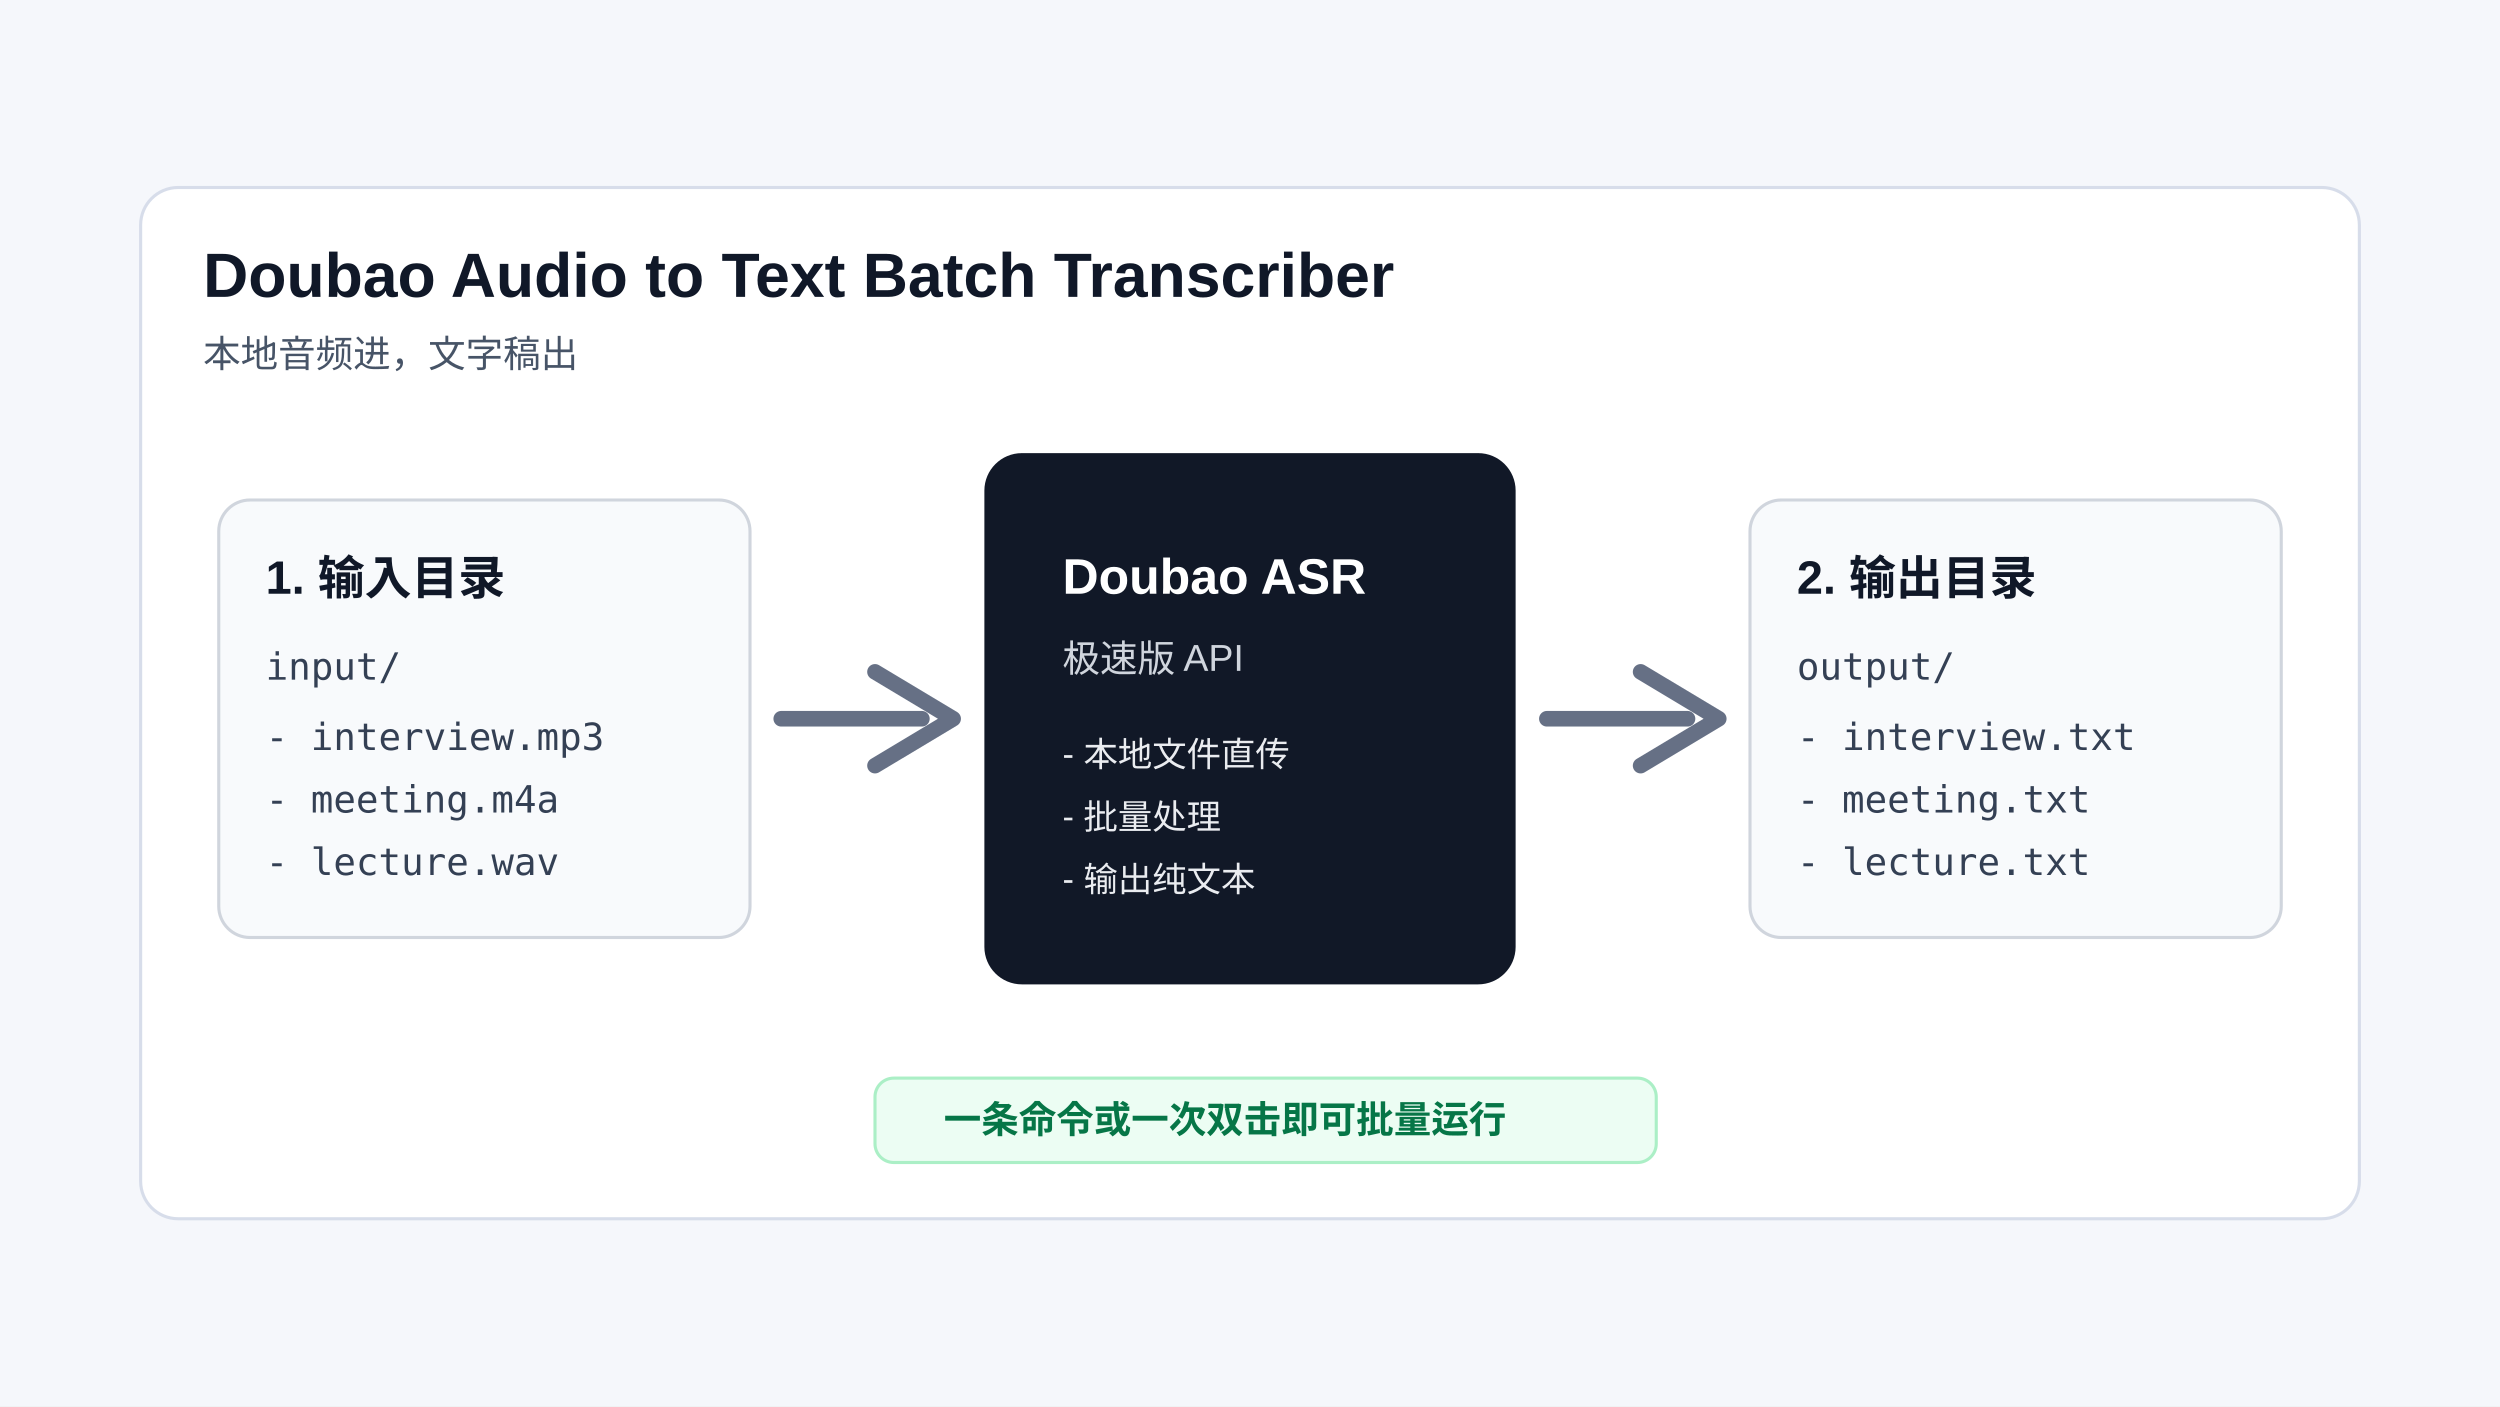
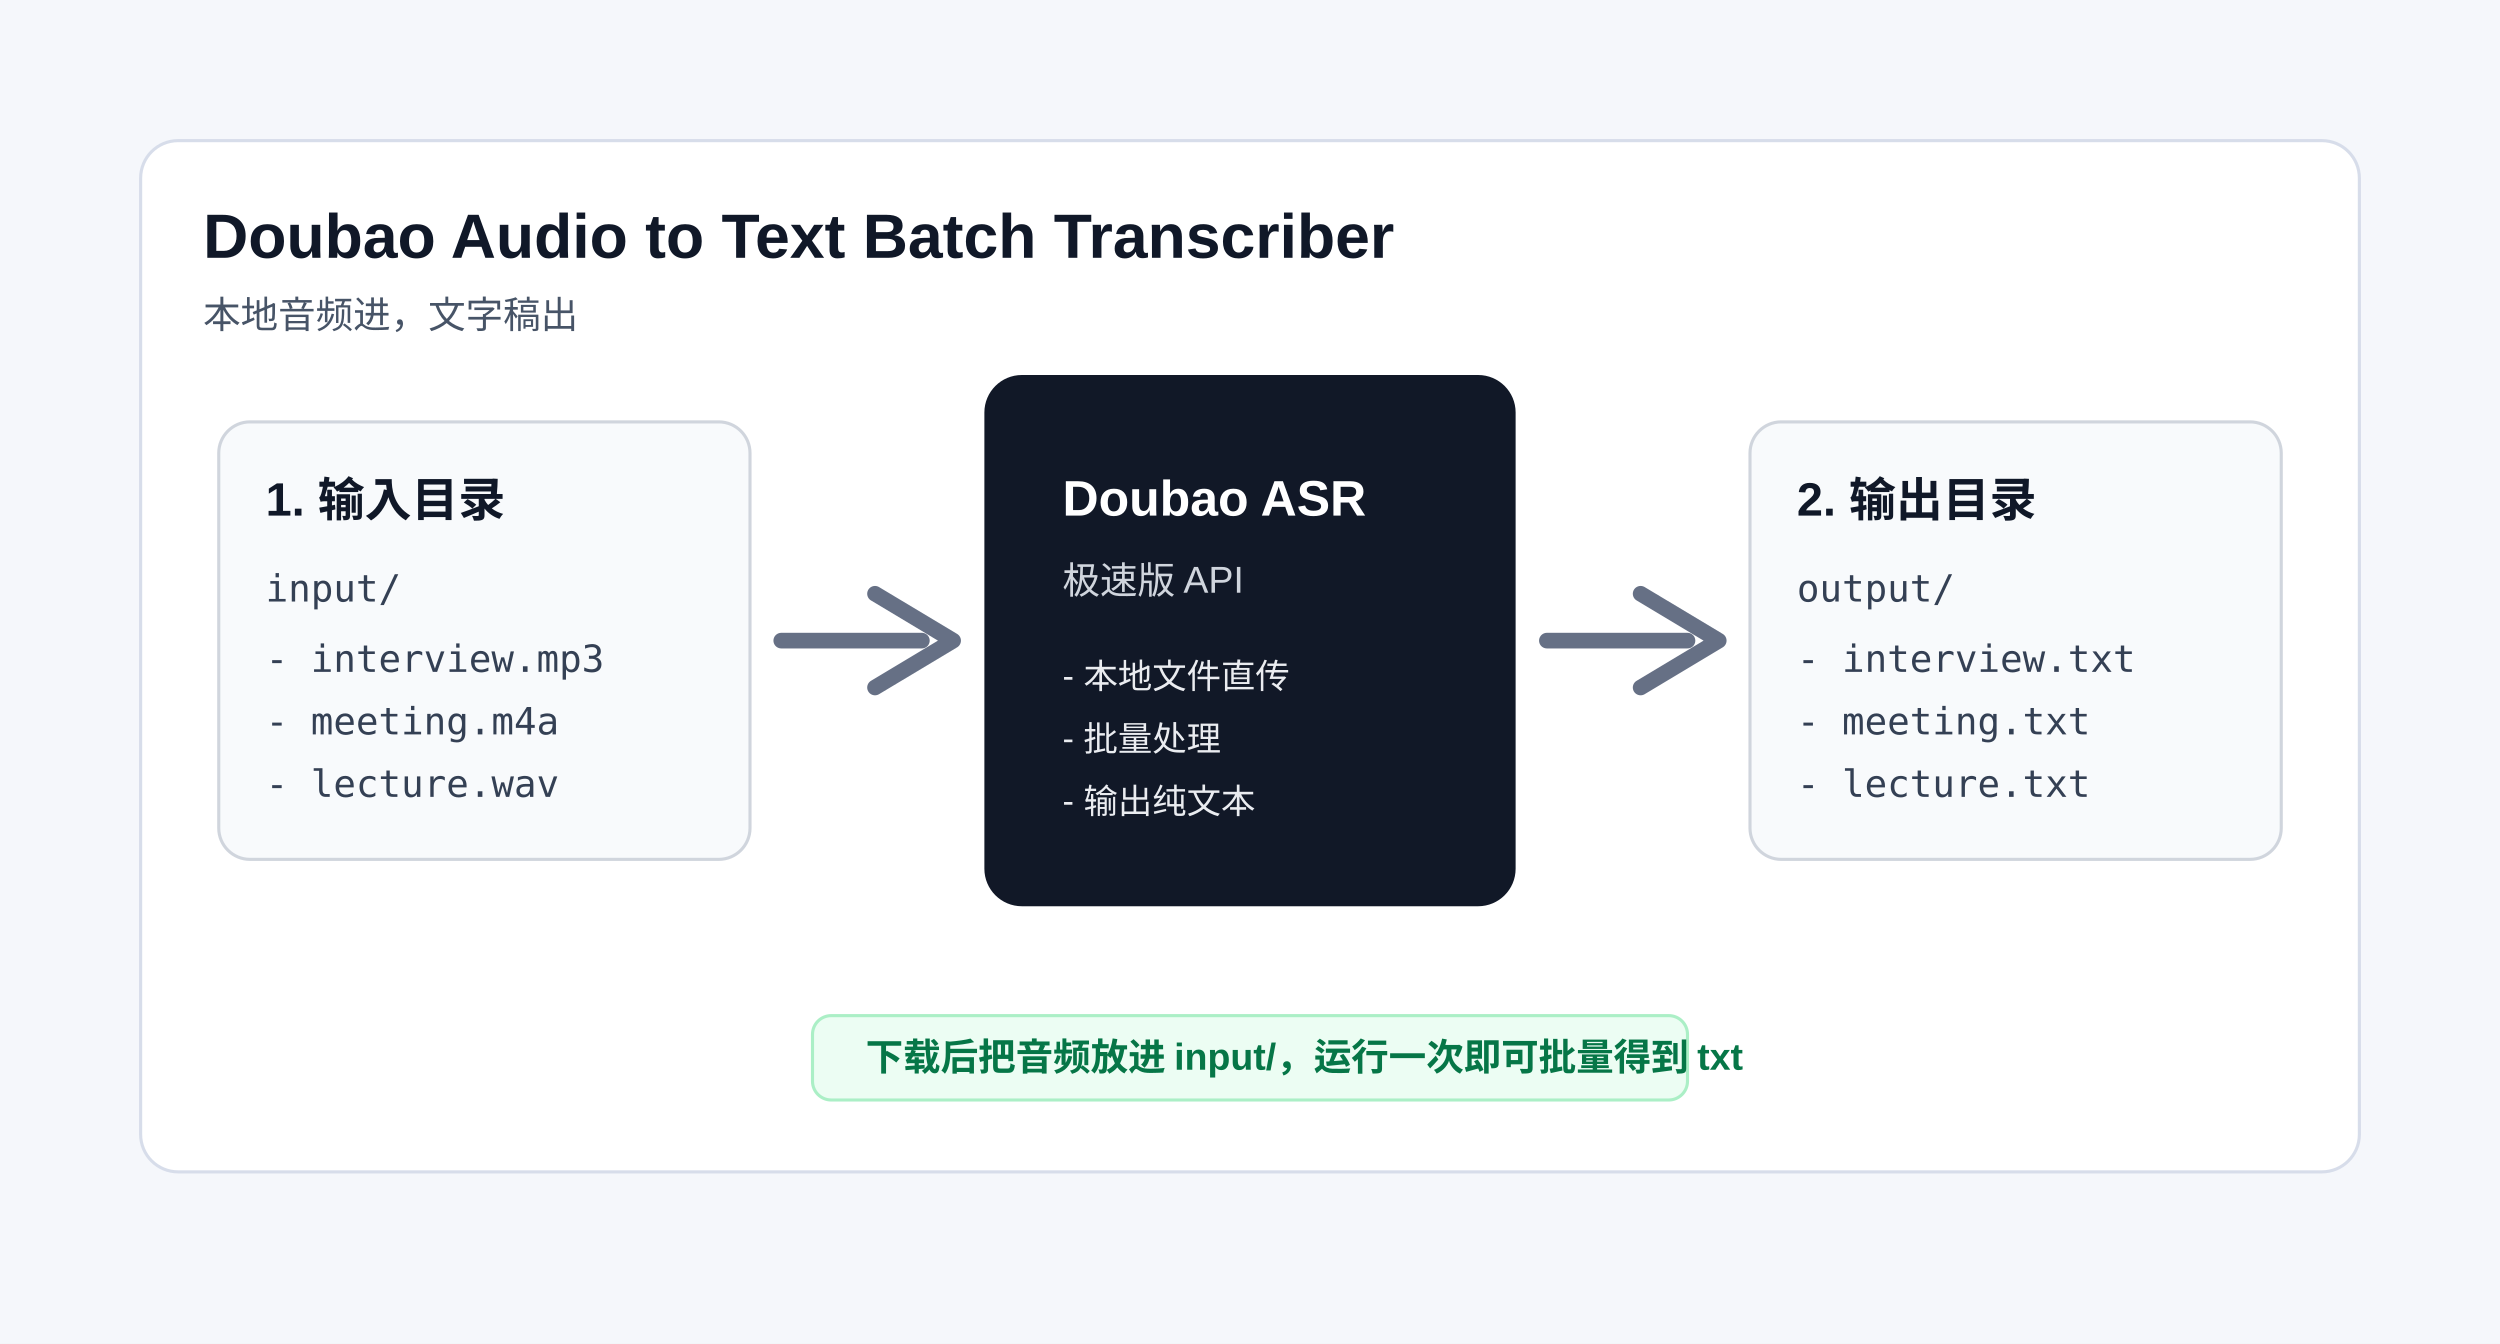
- <svg xmlns="http://www.w3.org/2000/svg" width="1600" height="900" viewBox="0 0 1600 900" fill="none">
-   <rect width="1600" height="900" fill="#F5F7FB" />
-   <rect x="90" y="120" width="1420" height="660" rx="24" fill="white" />
-   <rect x="90" y="120" width="1420" height="660" rx="24" stroke="#D7DDEA" stroke-width="2" />
-   <text x="130" y="190" fill="#101828" font-family="Segoe UI, Arial, sans-serif" font-size="40" font-weight="700">
+ <svg xmlns="http://www.w3.org/2000/svg" width="1600" height="860" viewBox="0 0 1600 860" fill="none">
+   <rect width="1600" height="860" fill="#F5F7FB" />
+   <rect x="90" y="90" width="1420" height="660" rx="24" fill="white" />
+   <rect x="90" y="90" width="1420" height="660" rx="24" stroke="#D7DDEA" stroke-width="2" />
+   <text x="130" y="165" fill="#101828" font-family="Segoe UI, Arial, sans-serif" font-size="40" font-weight="700">
    Doubao Audio to Text Batch Transcriber
  </text>
-   <text x="130" y="235" fill="#475467" font-family="Segoe UI, Arial, sans-serif" font-size="24">
+   <text x="130" y="210" fill="#475467" font-family="Segoe UI, Arial, sans-serif" font-size="24">
    本地音频进，文字稿出
  </text>
-   <rect x="140" y="320" width="340" height="280" rx="20" fill="#F8FAFC" stroke="#D0D5DD" stroke-width="2" />
-   <text x="170" y="380" fill="#101828" font-family="Segoe UI, Arial, sans-serif" font-size="30" font-weight="700">
+   <rect x="140" y="270" width="340" height="280" rx="20" fill="#F8FAFC" stroke="#D0D5DD" stroke-width="2" />
+   <text x="170" y="330" fill="#101828" font-family="Segoe UI, Arial, sans-serif" font-size="30" font-weight="700">
    1. 输入目录
  </text>
-   <text x="170" y="435" fill="#344054" font-family="Consolas, monospace" font-size="24">input/</text>
-   <text x="170" y="480" fill="#344054" font-family="Consolas, monospace" font-size="24">- interview.mp3</text>
-   <text x="170" y="520" fill="#344054" font-family="Consolas, monospace" font-size="24">- meeting.m4a</text>
-   <text x="170" y="560" fill="#344054" font-family="Consolas, monospace" font-size="24">- lecture.wav</text>
-   <rect x="630" y="290" width="340" height="340" rx="24" fill="#111827" />
-   <text x="680" y="380" fill="white" font-family="Segoe UI, Arial, sans-serif" font-size="32" font-weight="700">
+   <text x="170" y="385" fill="#344054" font-family="Consolas, monospace" font-size="24">input/</text>
+   <text x="170" y="430" fill="#344054" font-family="Consolas, monospace" font-size="24">- interview.mp3</text>
+   <text x="170" y="470" fill="#344054" font-family="Consolas, monospace" font-size="24">- meeting.m4a</text>
+   <text x="170" y="510" fill="#344054" font-family="Consolas, monospace" font-size="24">- lecture.wav</text>
+   <rect x="630" y="240" width="340" height="340" rx="24" fill="#111827" />
+   <text x="680" y="330" fill="white" font-family="Segoe UI, Arial, sans-serif" font-size="32" font-weight="700">
    Doubao ASR
  </text>
-   <text x="680" y="430" fill="#D0D5DD" font-family="Segoe UI, Arial, sans-serif" font-size="24">
+   <text x="680" y="380" fill="#D0D5DD" font-family="Segoe UI, Arial, sans-serif" font-size="24">
    极速版 API
  </text>
-   <text x="680" y="490" fill="#EAECF0" font-family="Segoe UI, Arial, sans-serif" font-size="22">
+   <text x="680" y="440" fill="#EAECF0" font-family="Segoe UI, Arial, sans-serif" font-size="22">
    - 本地文件直传
  </text>
-   <text x="680" y="530" fill="#EAECF0" font-family="Segoe UI, Arial, sans-serif" font-size="22">
+   <text x="680" y="480" fill="#EAECF0" font-family="Segoe UI, Arial, sans-serif" font-size="22">
    - 批量处理
  </text>
-   <text x="680" y="570" fill="#EAECF0" font-family="Segoe UI, Arial, sans-serif" font-size="22">
+   <text x="680" y="520" fill="#EAECF0" font-family="Segoe UI, Arial, sans-serif" font-size="22">
    - 输出纯文本
  </text>
-   <rect x="1120" y="320" width="340" height="280" rx="20" fill="#F8FAFC" stroke="#D0D5DD" stroke-width="2" />
-   <text x="1150" y="380" fill="#101828" font-family="Segoe UI, Arial, sans-serif" font-size="30" font-weight="700">
+   <rect x="1120" y="270" width="340" height="280" rx="20" fill="#F8FAFC" stroke="#D0D5DD" stroke-width="2" />
+   <text x="1150" y="330" fill="#101828" font-family="Segoe UI, Arial, sans-serif" font-size="30" font-weight="700">
    2. 输出目录
  </text>
-   <text x="1150" y="435" fill="#344054" font-family="Consolas, monospace" font-size="24">output/</text>
-   <text x="1150" y="480" fill="#344054" font-family="Consolas, monospace" font-size="24">- interview.txt</text>
-   <text x="1150" y="520" fill="#344054" font-family="Consolas, monospace" font-size="24">- meeting.txt</text>
-   <text x="1150" y="560" fill="#344054" font-family="Consolas, monospace" font-size="24">- lecture.txt</text>
-   <path d="M500 460H590" stroke="#667085" stroke-width="10" stroke-linecap="round" />
-   <path d="M560 430L610 460L560 490" stroke="#667085" stroke-width="10" stroke-linecap="round" stroke-linejoin="round" />
-   <path d="M990 460H1080" stroke="#667085" stroke-width="10" stroke-linecap="round" />
-   <path d="M1050 430L1100 460L1050 490" stroke="#667085" stroke-width="10" stroke-linecap="round" stroke-linejoin="round" />
-   <rect x="560" y="690" width="500" height="54" rx="12" fill="#ECFDF3" stroke="#ABEFC6" stroke-width="2" />
-   <text x="604" y="725" fill="#067647" font-family="Segoe UI, Arial, sans-serif" font-size="24" font-weight="600">
-     一条命令或一次双击即可批量运行
+   <text x="1150" y="385" fill="#344054" font-family="Consolas, monospace" font-size="24">output/</text>
+   <text x="1150" y="430" fill="#344054" font-family="Consolas, monospace" font-size="24">- interview.txt</text>
+   <text x="1150" y="470" fill="#344054" font-family="Consolas, monospace" font-size="24">- meeting.txt</text>
+   <text x="1150" y="510" fill="#344054" font-family="Consolas, monospace" font-size="24">- lecture.txt</text>
+   <path d="M500 410H590" stroke="#667085" stroke-width="10" stroke-linecap="round" />
+   <path d="M560 380L610 410L560 440" stroke="#667085" stroke-width="10" stroke-linecap="round" stroke-linejoin="round" />
+   <path d="M990 410H1080" stroke="#667085" stroke-width="10" stroke-linecap="round" />
+   <path d="M1050 380L1100 410L1050 440" stroke="#667085" stroke-width="10" stroke-linecap="round" stroke-linejoin="round" />
+   <rect x="520" y="650" width="560" height="54" rx="12" fill="#ECFDF3" stroke="#ABEFC6" stroke-width="2" />
+   <text x="554" y="685" fill="#067647" font-family="Segoe UI, Arial, sans-serif" font-size="24" font-weight="600">
+     下载后把音频放进 input/，运行一次即可批量得到 txt
  </text>
</svg>
